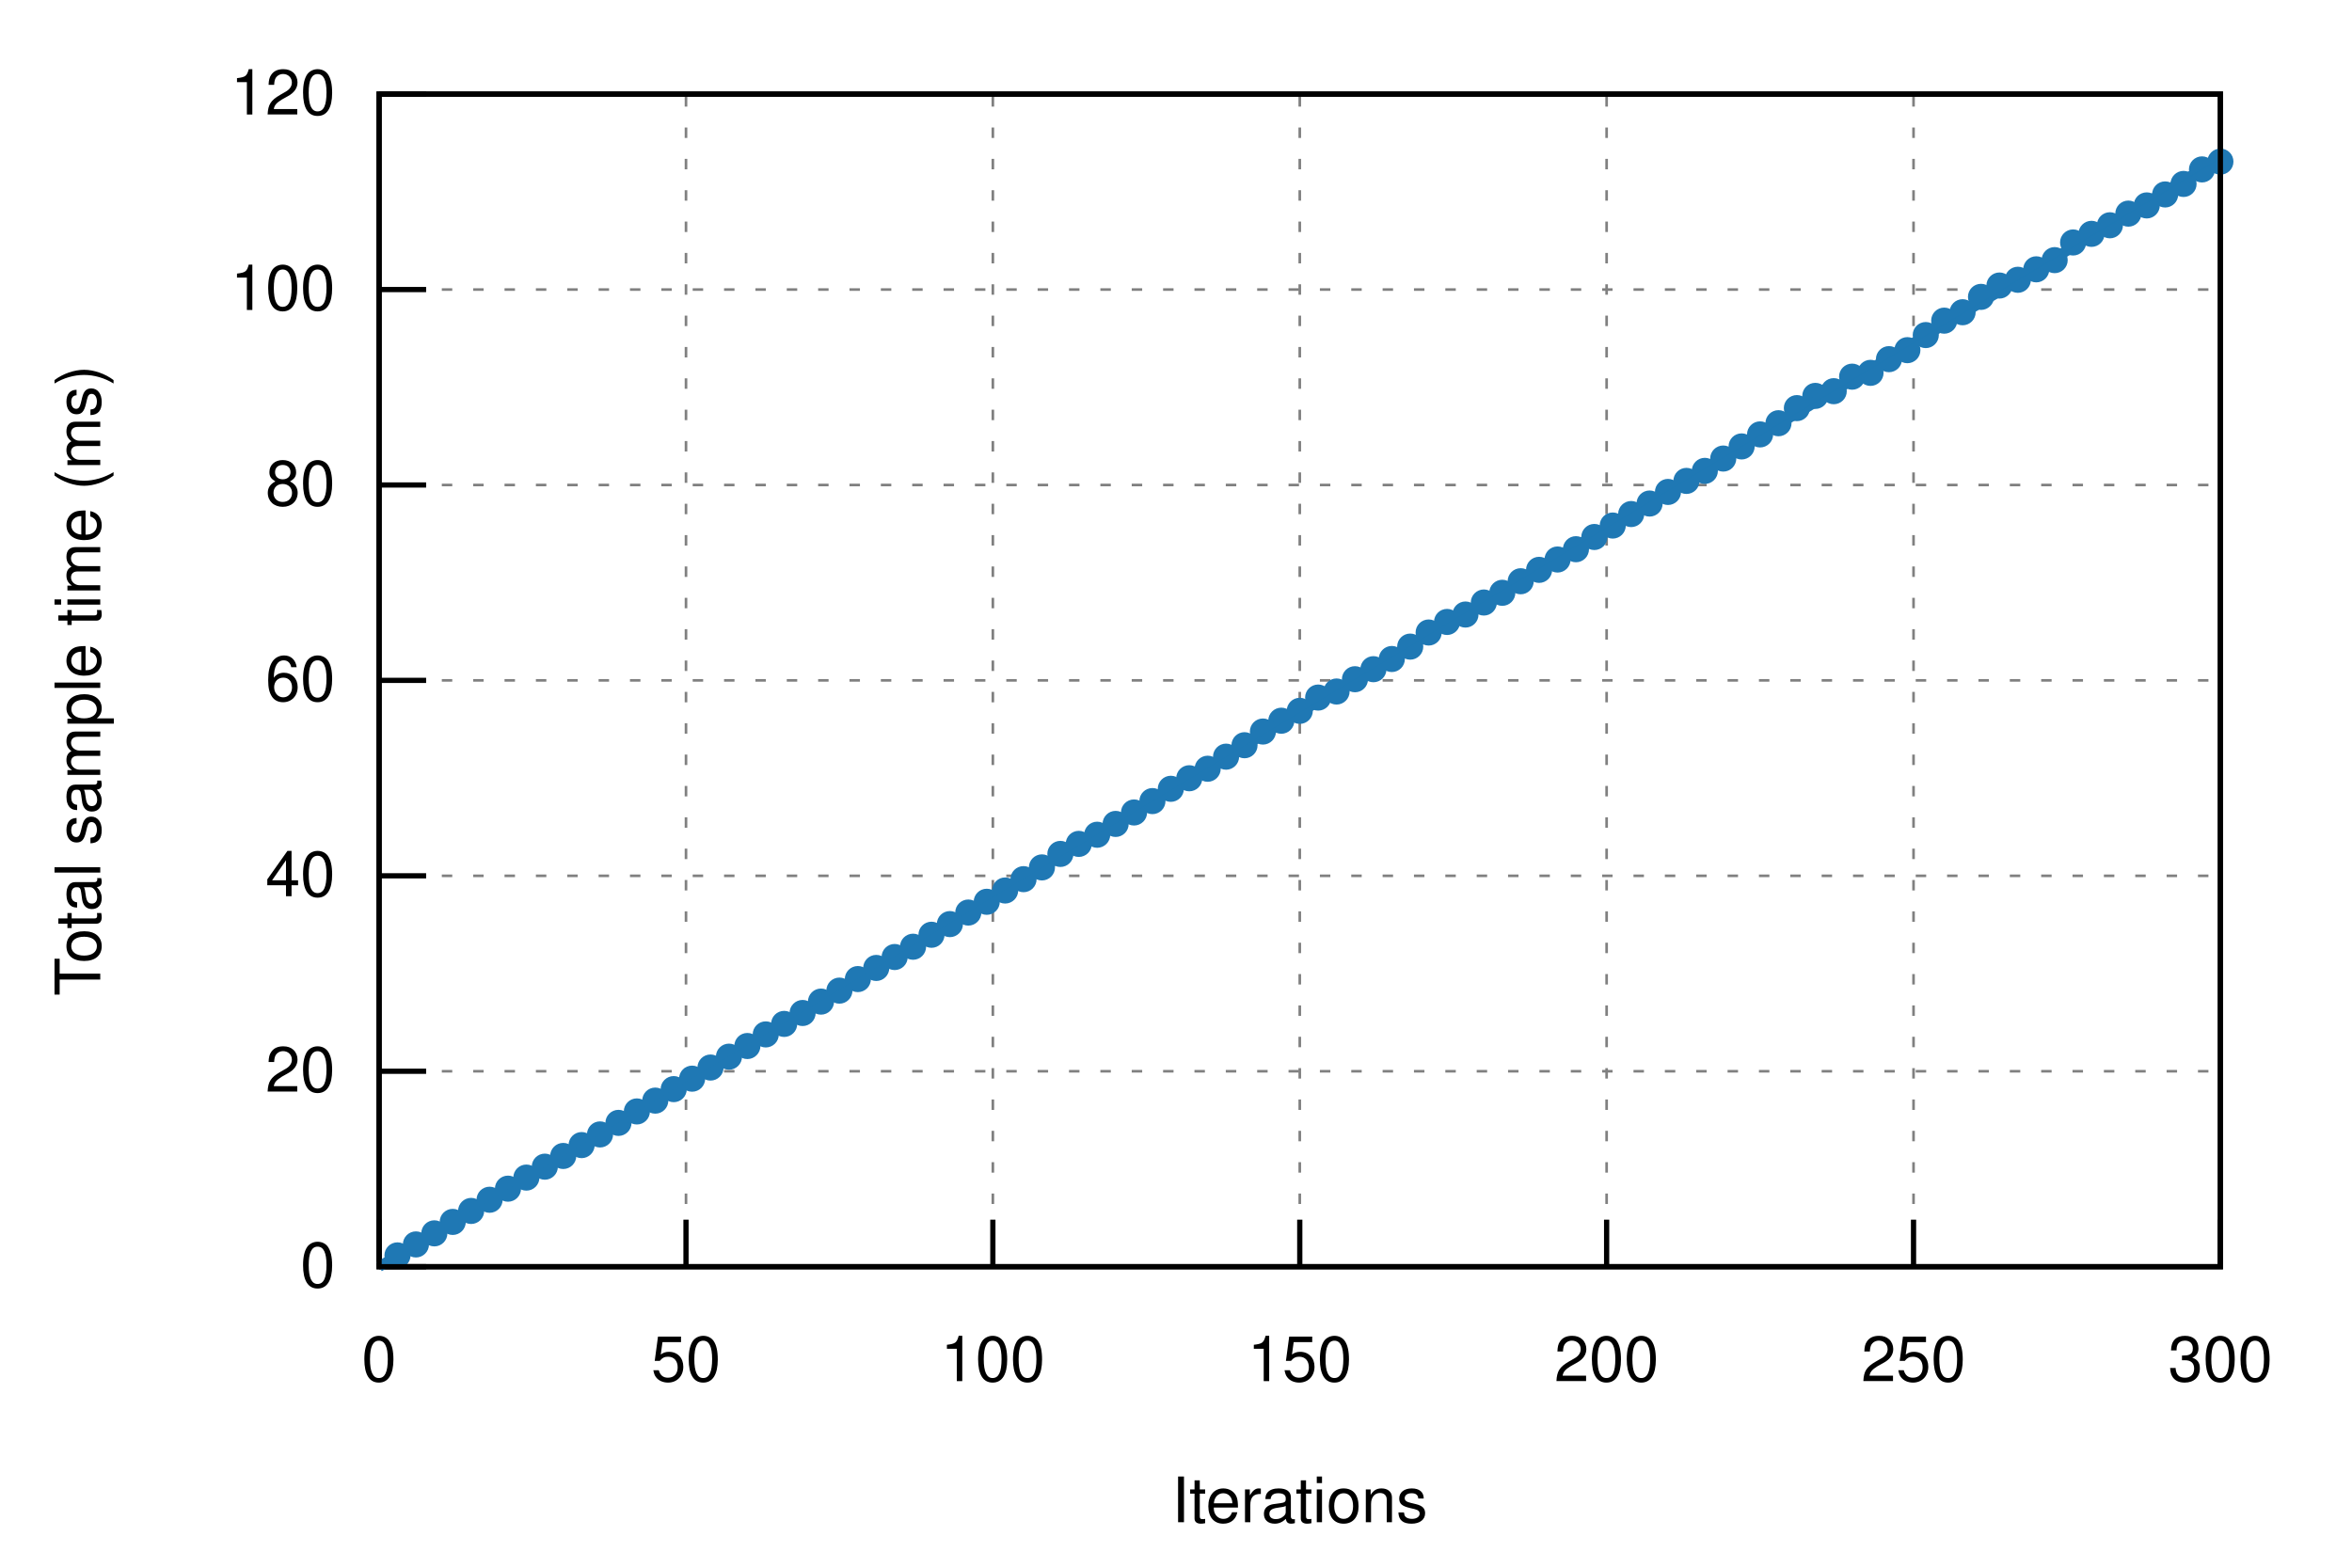
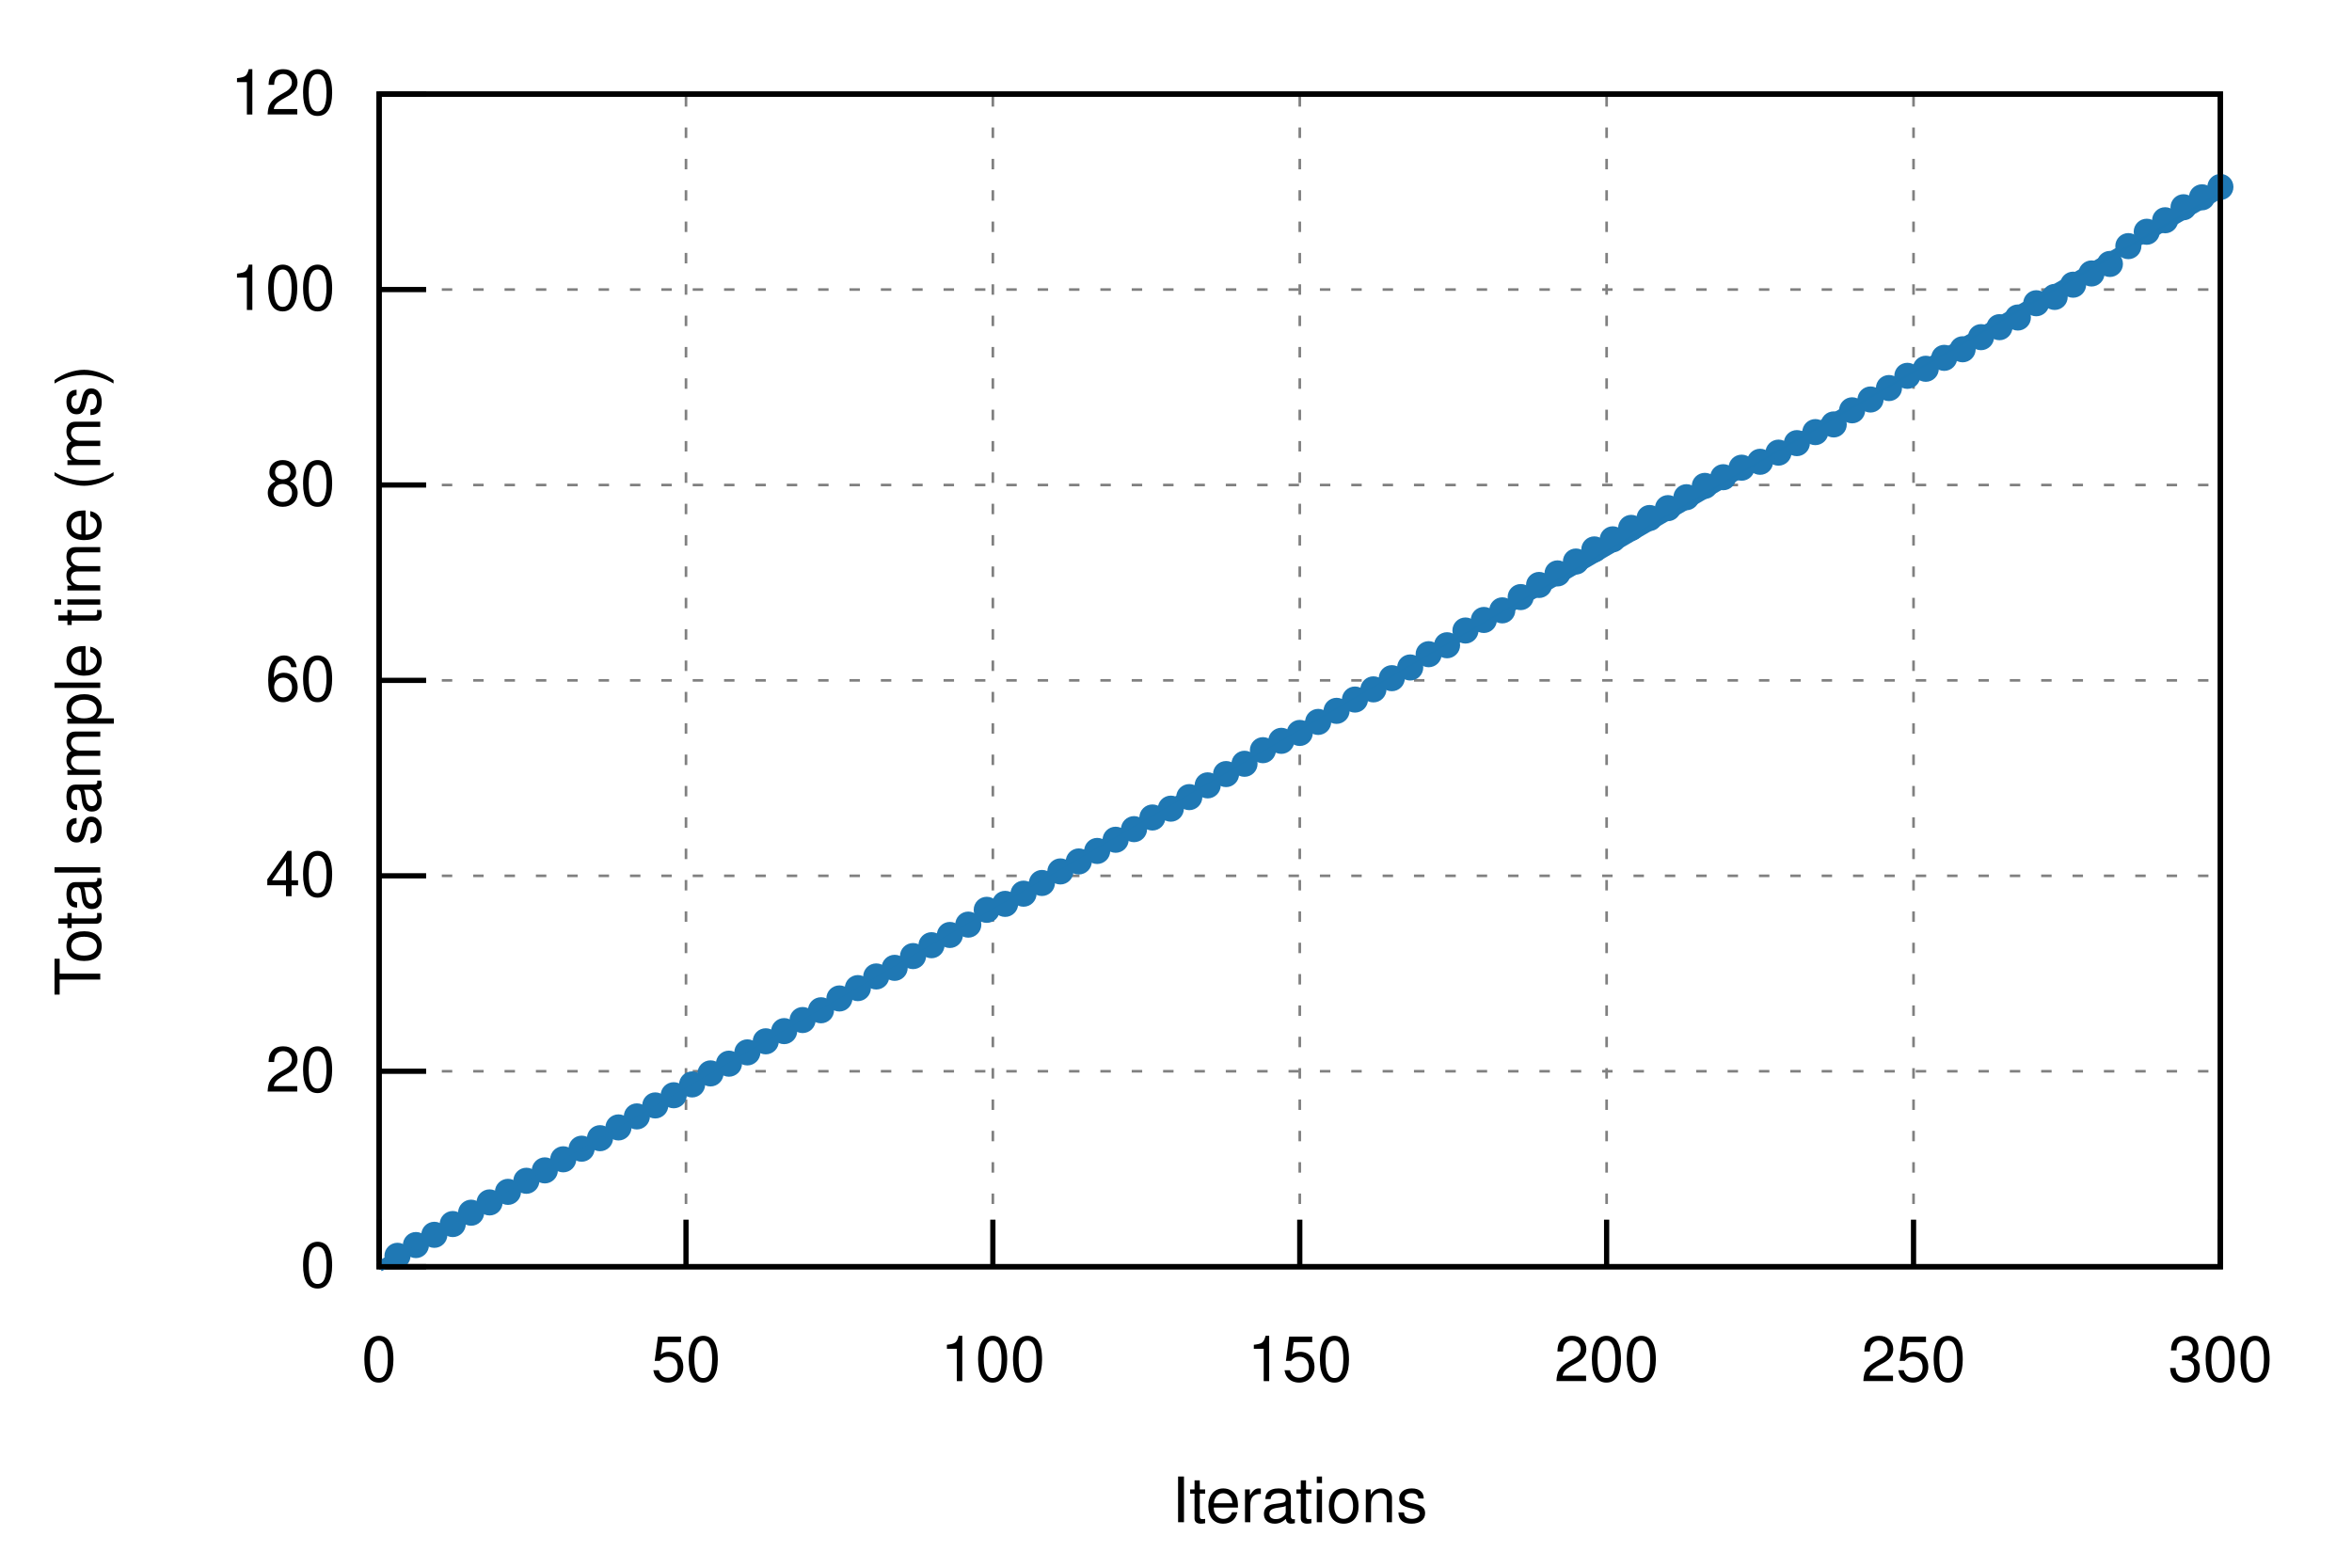
<svg xmlns="http://www.w3.org/2000/svg" xmlns:xlink="http://www.w3.org/1999/xlink" viewBox="0 0 450 300">
  <g id="gnuplot_canvas">
    <rect x="0" y="0" width="450" height="300" fill="none" />
    <defs>
      <circle id="gpDot" r="0.5" stroke-width="0.5" stroke="currentColor" />
      <path id="gpPt0" stroke-width="0.222" stroke="currentColor" d="M-1,0 h2 M0,-1 v2" />
      <path id="gpPt1" stroke-width="0.222" stroke="currentColor" d="M-1,-1 L1,1 M1,-1 L-1,1" />
      <path id="gpPt2" stroke-width="0.222" stroke="currentColor" d="M-1,0 L1,0 M0,-1 L0,1 M-1,-1 L1,1 M-1,1 L1,-1" />
      <rect id="gpPt3" stroke-width="0.222" stroke="currentColor" x="-1" y="-1" width="2" height="2" />
      <rect id="gpPt4" stroke-width="0.222" stroke="currentColor" fill="currentColor" x="-1" y="-1" width="2" height="2" />
      <circle id="gpPt5" stroke-width="0.222" stroke="currentColor" cx="0" cy="0" r="1" />
      <use xlink:href="#gpPt5" id="gpPt6" fill="currentColor" stroke="none" />
      <path id="gpPt7" stroke-width="0.222" stroke="currentColor" d="M0,-1.33 L-1.33,0.67 L1.33,0.67 z" />
      <use xlink:href="#gpPt7" id="gpPt8" fill="currentColor" stroke="none" />
      <use xlink:href="#gpPt7" id="gpPt9" stroke="currentColor" transform="rotate(180)" />
      <use xlink:href="#gpPt9" id="gpPt10" fill="currentColor" stroke="none" />
      <use xlink:href="#gpPt3" id="gpPt11" stroke="currentColor" transform="rotate(45)" />
      <use xlink:href="#gpPt11" id="gpPt12" fill="currentColor" stroke="none" />
      <path id="gpPt13" stroke-width="0.222" stroke="currentColor" d="M0,1.330 L1.265,0.411 L0.782,-1.067 L-0.782,-1.076 L-1.265,0.411 z" />
      <use xlink:href="#gpPt13" id="gpPt14" fill="currentColor" stroke="none" />
      <filter id="textbox" filterUnits="objectBoundingBox" x="0" y="0" height="1" width="1">
        <feFlood flood-color="white" flood-opacity="1" result="bgnd" />
        <feComposite in="SourceGraphic" in2="bgnd" operator="atop" />
      </filter>
      <filter id="greybox" filterUnits="objectBoundingBox" x="0" y="0" height="1" width="1">
        <feFlood flood-color="lightgrey" flood-opacity="1" result="grey" />
        <feComposite in="SourceGraphic" in2="grey" operator="atop" />
      </filter>
    </defs>
    <g fill="none" color="white" stroke="currentColor" stroke-width="1.00" stroke-linecap="butt" stroke-linejoin="miter">
</g>
    <g fill="none" color="black" stroke="currentColor" stroke-width="1.00" stroke-linecap="butt" stroke-linejoin="miter">
</g>
    <g fill="none" color="black" stroke="black" stroke-width="0.50" stroke-linecap="butt" stroke-linejoin="miter">
</g>
    <g fill="none" color="gray" stroke="currentColor" stroke-width="0.50" stroke-linecap="butt" stroke-linejoin="miter">
      <path stroke="gray" stroke-dasharray="2,4" class="gridline" d="M72.53,242.40 L424.82,242.40  " />
    </g>
    <g fill="none" color="gray" stroke="gray" stroke-width="1.00" stroke-linecap="butt" stroke-linejoin="miter">
</g>
    <g fill="none" color="black" stroke="currentColor" stroke-width="1.00" stroke-linecap="butt" stroke-linejoin="miter">
      <path stroke="black" d="M72.53,242.40 L81.53,242.40  " />
      <g transform="translate(64.14,246.30)" stroke="none" fill="black" font-family="Helvetica" font-size="12.00" text-anchor="end">
        <text>
          <tspan font-family="Helvetica"> 0</tspan>
        </text>
      </g>
    </g>
    <g fill="none" color="black" stroke="currentColor" stroke-width="1.00" stroke-linecap="butt" stroke-linejoin="miter">
</g>
    <g fill="none" color="black" stroke="black" stroke-width="0.50" stroke-linecap="butt" stroke-linejoin="miter">
</g>
    <g fill="none" color="gray" stroke="currentColor" stroke-width="0.50" stroke-linecap="butt" stroke-linejoin="miter">
      <path stroke="gray" stroke-dasharray="2,4" class="gridline" d="M72.53,205.00 L424.82,205.00  " />
    </g>
    <g fill="none" color="gray" stroke="gray" stroke-width="1.00" stroke-linecap="butt" stroke-linejoin="miter">
</g>
    <g fill="none" color="black" stroke="currentColor" stroke-width="1.00" stroke-linecap="butt" stroke-linejoin="miter">
      <path stroke="black" d="M72.53,205.00 L81.53,205.00  " />
      <g transform="translate(64.14,208.90)" stroke="none" fill="black" font-family="Helvetica" font-size="12.00" text-anchor="end">
        <text>
          <tspan font-family="Helvetica"> 20</tspan>
        </text>
      </g>
    </g>
    <g fill="none" color="black" stroke="currentColor" stroke-width="1.00" stroke-linecap="butt" stroke-linejoin="miter">
</g>
    <g fill="none" color="black" stroke="black" stroke-width="0.50" stroke-linecap="butt" stroke-linejoin="miter">
</g>
    <g fill="none" color="gray" stroke="currentColor" stroke-width="0.50" stroke-linecap="butt" stroke-linejoin="miter">
      <path stroke="gray" stroke-dasharray="2,4" class="gridline" d="M72.53,167.60 L424.82,167.60  " />
    </g>
    <g fill="none" color="gray" stroke="gray" stroke-width="1.00" stroke-linecap="butt" stroke-linejoin="miter">
</g>
    <g fill="none" color="black" stroke="currentColor" stroke-width="1.00" stroke-linecap="butt" stroke-linejoin="miter">
      <path stroke="black" d="M72.53,167.60 L81.53,167.60  " />
      <g transform="translate(64.14,171.50)" stroke="none" fill="black" font-family="Helvetica" font-size="12.00" text-anchor="end">
        <text>
          <tspan font-family="Helvetica"> 40</tspan>
        </text>
      </g>
    </g>
    <g fill="none" color="black" stroke="currentColor" stroke-width="1.00" stroke-linecap="butt" stroke-linejoin="miter">
</g>
    <g fill="none" color="black" stroke="black" stroke-width="0.50" stroke-linecap="butt" stroke-linejoin="miter">
</g>
    <g fill="none" color="gray" stroke="currentColor" stroke-width="0.50" stroke-linecap="butt" stroke-linejoin="miter">
      <path stroke="gray" stroke-dasharray="2,4" class="gridline" d="M72.53,130.20 L424.82,130.20  " />
    </g>
    <g fill="none" color="gray" stroke="gray" stroke-width="1.00" stroke-linecap="butt" stroke-linejoin="miter">
</g>
    <g fill="none" color="black" stroke="currentColor" stroke-width="1.00" stroke-linecap="butt" stroke-linejoin="miter">
      <path stroke="black" d="M72.53,130.20 L81.53,130.20  " />
      <g transform="translate(64.14,134.10)" stroke="none" fill="black" font-family="Helvetica" font-size="12.00" text-anchor="end">
        <text>
          <tspan font-family="Helvetica"> 60</tspan>
        </text>
      </g>
    </g>
    <g fill="none" color="black" stroke="currentColor" stroke-width="1.00" stroke-linecap="butt" stroke-linejoin="miter">
</g>
    <g fill="none" color="black" stroke="black" stroke-width="0.50" stroke-linecap="butt" stroke-linejoin="miter">
</g>
    <g fill="none" color="gray" stroke="currentColor" stroke-width="0.50" stroke-linecap="butt" stroke-linejoin="miter">
      <path stroke="gray" stroke-dasharray="2,4" class="gridline" d="M72.53,92.81 L424.82,92.81  " />
    </g>
    <g fill="none" color="gray" stroke="gray" stroke-width="1.00" stroke-linecap="butt" stroke-linejoin="miter">
</g>
    <g fill="none" color="black" stroke="currentColor" stroke-width="1.00" stroke-linecap="butt" stroke-linejoin="miter">
      <path stroke="black" d="M72.53,92.81 L81.53,92.81  " />
      <g transform="translate(64.14,96.71)" stroke="none" fill="black" font-family="Helvetica" font-size="12.00" text-anchor="end">
        <text>
          <tspan font-family="Helvetica"> 80</tspan>
        </text>
      </g>
    </g>
    <g fill="none" color="black" stroke="currentColor" stroke-width="1.00" stroke-linecap="butt" stroke-linejoin="miter">
</g>
    <g fill="none" color="black" stroke="black" stroke-width="0.50" stroke-linecap="butt" stroke-linejoin="miter">
</g>
    <g fill="none" color="gray" stroke="currentColor" stroke-width="0.50" stroke-linecap="butt" stroke-linejoin="miter">
      <path stroke="gray" stroke-dasharray="2,4" class="gridline" d="M72.53,55.41 L424.82,55.41  " />
    </g>
    <g fill="none" color="gray" stroke="gray" stroke-width="1.00" stroke-linecap="butt" stroke-linejoin="miter">
</g>
    <g fill="none" color="black" stroke="currentColor" stroke-width="1.00" stroke-linecap="butt" stroke-linejoin="miter">
      <path stroke="black" d="M72.53,55.41 L81.53,55.41  " />
      <g transform="translate(64.14,59.31)" stroke="none" fill="black" font-family="Helvetica" font-size="12.00" text-anchor="end">
        <text>
          <tspan font-family="Helvetica"> 100</tspan>
        </text>
      </g>
    </g>
    <g fill="none" color="black" stroke="currentColor" stroke-width="1.00" stroke-linecap="butt" stroke-linejoin="miter">
</g>
    <g fill="none" color="black" stroke="black" stroke-width="0.50" stroke-linecap="butt" stroke-linejoin="miter">
</g>
    <g fill="none" color="gray" stroke="currentColor" stroke-width="0.50" stroke-linecap="butt" stroke-linejoin="miter">
      <path stroke="gray" stroke-dasharray="2,4" class="gridline" d="M72.53,18.01 L424.82,18.01  " />
    </g>
    <g fill="none" color="gray" stroke="gray" stroke-width="1.00" stroke-linecap="butt" stroke-linejoin="miter">
</g>
    <g fill="none" color="black" stroke="currentColor" stroke-width="1.00" stroke-linecap="butt" stroke-linejoin="miter">
      <path stroke="black" d="M72.53,18.01 L81.53,18.01  " />
      <g transform="translate(64.14,21.91)" stroke="none" fill="black" font-family="Helvetica" font-size="12.00" text-anchor="end">
        <text>
          <tspan font-family="Helvetica"> 120</tspan>
        </text>
      </g>
    </g>
    <g fill="none" color="black" stroke="currentColor" stroke-width="1.00" stroke-linecap="butt" stroke-linejoin="miter">
</g>
    <g fill="none" color="black" stroke="black" stroke-width="0.50" stroke-linecap="butt" stroke-linejoin="miter">
</g>
    <g fill="none" color="gray" stroke="currentColor" stroke-width="0.50" stroke-linecap="butt" stroke-linejoin="miter">
      <path stroke="gray" stroke-dasharray="2,4" class="gridline" d="M72.53,242.40 L72.53,18.01  " />
    </g>
    <g fill="none" color="gray" stroke="gray" stroke-width="1.00" stroke-linecap="butt" stroke-linejoin="miter">
</g>
    <g fill="none" color="black" stroke="currentColor" stroke-width="1.00" stroke-linecap="butt" stroke-linejoin="miter">
      <path stroke="black" d="M72.53,242.40 L72.53,233.40  " />
      <g transform="translate(72.53,264.30)" stroke="none" fill="black" font-family="Helvetica" font-size="12.00" text-anchor="middle">
        <text>
          <tspan font-family="Helvetica"> 0</tspan>
        </text>
      </g>
    </g>
    <g fill="none" color="black" stroke="currentColor" stroke-width="1.00" stroke-linecap="butt" stroke-linejoin="miter">
</g>
    <g fill="none" color="black" stroke="black" stroke-width="0.50" stroke-linecap="butt" stroke-linejoin="miter">
</g>
    <g fill="none" color="gray" stroke="currentColor" stroke-width="0.50" stroke-linecap="butt" stroke-linejoin="miter">
      <path stroke="gray" stroke-dasharray="2,4" class="gridline" d="M131.25,242.40 L131.25,18.01  " />
    </g>
    <g fill="none" color="gray" stroke="gray" stroke-width="1.00" stroke-linecap="butt" stroke-linejoin="miter">
</g>
    <g fill="none" color="black" stroke="currentColor" stroke-width="1.00" stroke-linecap="butt" stroke-linejoin="miter">
      <path stroke="black" d="M131.25,242.40 L131.25,233.40  " />
      <g transform="translate(131.25,264.30)" stroke="none" fill="black" font-family="Helvetica" font-size="12.00" text-anchor="middle">
        <text>
          <tspan font-family="Helvetica"> 50</tspan>
        </text>
      </g>
    </g>
    <g fill="none" color="black" stroke="currentColor" stroke-width="1.00" stroke-linecap="butt" stroke-linejoin="miter">
</g>
    <g fill="none" color="black" stroke="black" stroke-width="0.50" stroke-linecap="butt" stroke-linejoin="miter">
</g>
    <g fill="none" color="gray" stroke="currentColor" stroke-width="0.50" stroke-linecap="butt" stroke-linejoin="miter">
      <path stroke="gray" stroke-dasharray="2,4" class="gridline" d="M189.96,242.40 L189.96,18.01  " />
    </g>
    <g fill="none" color="gray" stroke="gray" stroke-width="1.00" stroke-linecap="butt" stroke-linejoin="miter">
</g>
    <g fill="none" color="black" stroke="currentColor" stroke-width="1.00" stroke-linecap="butt" stroke-linejoin="miter">
      <path stroke="black" d="M189.96,242.40 L189.96,233.40  " />
      <g transform="translate(189.96,264.30)" stroke="none" fill="black" font-family="Helvetica" font-size="12.00" text-anchor="middle">
        <text>
          <tspan font-family="Helvetica"> 100</tspan>
        </text>
      </g>
    </g>
    <g fill="none" color="black" stroke="currentColor" stroke-width="1.00" stroke-linecap="butt" stroke-linejoin="miter">
</g>
    <g fill="none" color="black" stroke="black" stroke-width="0.50" stroke-linecap="butt" stroke-linejoin="miter">
</g>
    <g fill="none" color="gray" stroke="currentColor" stroke-width="0.50" stroke-linecap="butt" stroke-linejoin="miter">
      <path stroke="gray" stroke-dasharray="2,4" class="gridline" d="M248.68,242.40 L248.68,18.01  " />
    </g>
    <g fill="none" color="gray" stroke="gray" stroke-width="1.00" stroke-linecap="butt" stroke-linejoin="miter">
</g>
    <g fill="none" color="black" stroke="currentColor" stroke-width="1.00" stroke-linecap="butt" stroke-linejoin="miter">
      <path stroke="black" d="M248.68,242.40 L248.68,233.40  " />
      <g transform="translate(248.68,264.30)" stroke="none" fill="black" font-family="Helvetica" font-size="12.00" text-anchor="middle">
        <text>
          <tspan font-family="Helvetica"> 150</tspan>
        </text>
      </g>
    </g>
    <g fill="none" color="black" stroke="currentColor" stroke-width="1.00" stroke-linecap="butt" stroke-linejoin="miter">
</g>
    <g fill="none" color="black" stroke="black" stroke-width="0.50" stroke-linecap="butt" stroke-linejoin="miter">
</g>
    <g fill="none" color="gray" stroke="currentColor" stroke-width="0.50" stroke-linecap="butt" stroke-linejoin="miter">
      <path stroke="gray" stroke-dasharray="2,4" class="gridline" d="M307.39,242.40 L307.39,18.01  " />
    </g>
    <g fill="none" color="gray" stroke="gray" stroke-width="1.00" stroke-linecap="butt" stroke-linejoin="miter">
</g>
    <g fill="none" color="black" stroke="currentColor" stroke-width="1.00" stroke-linecap="butt" stroke-linejoin="miter">
      <path stroke="black" d="M307.39,242.40 L307.39,233.40  " />
      <g transform="translate(307.39,264.30)" stroke="none" fill="black" font-family="Helvetica" font-size="12.00" text-anchor="middle">
        <text>
          <tspan font-family="Helvetica"> 200</tspan>
        </text>
      </g>
    </g>
    <g fill="none" color="black" stroke="currentColor" stroke-width="1.00" stroke-linecap="butt" stroke-linejoin="miter">
</g>
    <g fill="none" color="black" stroke="black" stroke-width="0.50" stroke-linecap="butt" stroke-linejoin="miter">
</g>
    <g fill="none" color="gray" stroke="currentColor" stroke-width="0.50" stroke-linecap="butt" stroke-linejoin="miter">
      <path stroke="gray" stroke-dasharray="2,4" class="gridline" d="M366.11,242.40 L366.11,18.01  " />
    </g>
    <g fill="none" color="gray" stroke="gray" stroke-width="1.00" stroke-linecap="butt" stroke-linejoin="miter">
</g>
    <g fill="none" color="black" stroke="currentColor" stroke-width="1.00" stroke-linecap="butt" stroke-linejoin="miter">
      <path stroke="black" d="M366.11,242.40 L366.11,233.40  " />
      <g transform="translate(366.11,264.30)" stroke="none" fill="black" font-family="Helvetica" font-size="12.00" text-anchor="middle">
        <text>
          <tspan font-family="Helvetica"> 250</tspan>
        </text>
      </g>
    </g>
    <g fill="none" color="black" stroke="currentColor" stroke-width="1.00" stroke-linecap="butt" stroke-linejoin="miter">
</g>
    <g fill="none" color="black" stroke="black" stroke-width="0.50" stroke-linecap="butt" stroke-linejoin="miter">
</g>
    <g fill="none" color="gray" stroke="currentColor" stroke-width="0.50" stroke-linecap="butt" stroke-linejoin="miter">
      <path stroke="gray" stroke-dasharray="2,4" class="gridline" d="M424.82,242.40 L424.82,18.01  " />
    </g>
    <g fill="none" color="gray" stroke="gray" stroke-width="1.00" stroke-linecap="butt" stroke-linejoin="miter">
</g>
    <g fill="none" color="black" stroke="currentColor" stroke-width="1.00" stroke-linecap="butt" stroke-linejoin="miter">
      <path stroke="black" d="M424.82,242.40 L424.82,233.40  " />
      <g transform="translate(424.82,264.30)" stroke="none" fill="black" font-family="Helvetica" font-size="12.00" text-anchor="middle">
        <text>
          <tspan font-family="Helvetica"> 300</tspan>
        </text>
      </g>
    </g>
    <g fill="none" color="black" stroke="currentColor" stroke-width="1.00" stroke-linecap="butt" stroke-linejoin="miter">
</g>
    <g fill="none" color="black" stroke="currentColor" stroke-width="1.00" stroke-linecap="butt" stroke-linejoin="miter">
      <path stroke="black" d="M72.53,18.01 L72.53,242.40 L424.82,242.40 L424.82,18.01 L72.53,18.01 Z  " />
    </g>
    <g fill="none" color="black" stroke="currentColor" stroke-width="1.00" stroke-linecap="butt" stroke-linejoin="miter">
</g>
    <g id="gnuplot_plot_1">
      <g fill="none" color="black" stroke="currentColor" stroke-width="1.00" stroke-linecap="butt" stroke-linejoin="miter">
-         <use xlink:href="#gpPt6" transform="translate(76.05,240.24) scale(2.25)" color="rgb( 31, 120, 180)" />
-         <use xlink:href="#gpPt6" transform="translate(79.58,238.14) scale(2.25)" color="rgb( 31, 120, 180)" />
-         <use xlink:href="#gpPt6" transform="translate(83.10,236.02) scale(2.25)" color="rgb( 31, 120, 180)" />
-         <use xlink:href="#gpPt6" transform="translate(86.62,233.83) scale(2.25)" color="rgb( 31, 120, 180)" />
-         <use xlink:href="#gpPt6" transform="translate(90.14,231.73) scale(2.25)" color="rgb( 31, 120, 180)" />
-         <use xlink:href="#gpPt6" transform="translate(93.67,229.59) scale(2.25)" color="rgb( 31, 120, 180)" />
-         <use xlink:href="#gpPt6" transform="translate(97.19,227.47) scale(2.25)" color="rgb( 31, 120, 180)" />
-         <use xlink:href="#gpPt6" transform="translate(100.71,225.35) scale(2.25)" color="rgb( 31, 120, 180)" />
-         <use xlink:href="#gpPt6" transform="translate(104.24,223.26) scale(2.25)" color="rgb( 31, 120, 180)" />
-         <use xlink:href="#gpPt6" transform="translate(107.76,221.21) scale(2.25)" color="rgb( 31, 120, 180)" />
-         <use xlink:href="#gpPt6" transform="translate(111.28,219.13) scale(2.25)" color="rgb( 31, 120, 180)" />
-         <use xlink:href="#gpPt6" transform="translate(114.80,217.09) scale(2.25)" color="rgb( 31, 120, 180)" />
-         <use xlink:href="#gpPt6" transform="translate(118.33,214.88) scale(2.25)" color="rgb( 31, 120, 180)" />
-         <use xlink:href="#gpPt6" transform="translate(121.85,212.69) scale(2.25)" color="rgb( 31, 120, 180)" />
-         <use xlink:href="#gpPt6" transform="translate(125.37,210.62) scale(2.25)" color="rgb( 31, 120, 180)" />
-         <use xlink:href="#gpPt6" transform="translate(128.90,208.42) scale(2.25)" color="rgb( 31, 120, 180)" />
-         <use xlink:href="#gpPt6" transform="translate(132.42,206.42) scale(2.25)" color="rgb( 31, 120, 180)" />
-         <use xlink:href="#gpPt6" transform="translate(135.94,204.29) scale(2.25)" color="rgb( 31, 120, 180)" />
-         <use xlink:href="#gpPt6" transform="translate(139.47,202.21) scale(2.25)" color="rgb( 31, 120, 180)" />
-         <use xlink:href="#gpPt6" transform="translate(142.99,200.17) scale(2.25)" color="rgb( 31, 120, 180)" />
-         <use xlink:href="#gpPt6" transform="translate(146.51,197.95) scale(2.25)" color="rgb( 31, 120, 180)" />
-         <use xlink:href="#gpPt6" transform="translate(150.03,195.94) scale(2.25)" color="rgb( 31, 120, 180)" />
-         <use xlink:href="#gpPt6" transform="translate(153.56,193.85) scale(2.25)" color="rgb( 31, 120, 180)" />
-         <use xlink:href="#gpPt6" transform="translate(157.08,191.67) scale(2.25)" color="rgb( 31, 120, 180)" />
-         <use xlink:href="#gpPt6" transform="translate(160.60,189.57) scale(2.25)" color="rgb( 31, 120, 180)" />
-         <use xlink:href="#gpPt6" transform="translate(164.13,187.36) scale(2.25)" color="rgb( 31, 120, 180)" />
-         <use xlink:href="#gpPt6" transform="translate(167.65,185.23) scale(2.25)" color="rgb( 31, 120, 180)" />
-         <use xlink:href="#gpPt6" transform="translate(171.17,183.14) scale(2.25)" color="rgb( 31, 120, 180)" />
-         <use xlink:href="#gpPt6" transform="translate(174.69,181.17) scale(2.25)" color="rgb( 31, 120, 180)" />
-         <use xlink:href="#gpPt6" transform="translate(178.22,178.88) scale(2.25)" color="rgb( 31, 120, 180)" />
-         <use xlink:href="#gpPt6" transform="translate(181.74,176.84) scale(2.25)" color="rgb( 31, 120, 180)" />
-         <use xlink:href="#gpPt6" transform="translate(185.26,174.63) scale(2.25)" color="rgb( 31, 120, 180)" />
-         <use xlink:href="#gpPt6" transform="translate(188.79,172.57) scale(2.25)" color="rgb( 31, 120, 180)" />
-         <use xlink:href="#gpPt6" transform="translate(192.31,170.41) scale(2.25)" color="rgb( 31, 120, 180)" />
-         <use xlink:href="#gpPt6" transform="translate(195.83,168.24) scale(2.25)" color="rgb( 31, 120, 180)" />
-         <use xlink:href="#gpPt6" transform="translate(199.35,165.99) scale(2.25)" color="rgb( 31, 120, 180)" />
-         <use xlink:href="#gpPt6" transform="translate(202.88,163.41) scale(2.25)" color="rgb( 31, 120, 180)" />
-         <use xlink:href="#gpPt6" transform="translate(206.40,161.49) scale(2.25)" color="rgb( 31, 120, 180)" />
-         <use xlink:href="#gpPt6" transform="translate(209.92,159.74) scale(2.25)" color="rgb( 31, 120, 180)" />
-         <use xlink:href="#gpPt6" transform="translate(213.45,157.67) scale(2.25)" color="rgb( 31, 120, 180)" />
-         <use xlink:href="#gpPt6" transform="translate(216.97,155.48) scale(2.25)" color="rgb( 31, 120, 180)" />
-         <use xlink:href="#gpPt6" transform="translate(220.49,153.30) scale(2.25)" color="rgb( 31, 120, 180)" />
-         <use xlink:href="#gpPt6" transform="translate(224.01,150.95) scale(2.25)" color="rgb( 31, 120, 180)" />
-         <use xlink:href="#gpPt6" transform="translate(227.54,148.93) scale(2.25)" color="rgb( 31, 120, 180)" />
-         <use xlink:href="#gpPt6" transform="translate(231.06,147.11) scale(2.25)" color="rgb( 31, 120, 180)" />
-         <use xlink:href="#gpPt6" transform="translate(234.58,144.80) scale(2.25)" color="rgb( 31, 120, 180)" />
-         <use xlink:href="#gpPt6" transform="translate(238.11,142.61) scale(2.25)" color="rgb( 31, 120, 180)" />
-         <use xlink:href="#gpPt6" transform="translate(241.63,139.99) scale(2.25)" color="rgb( 31, 120, 180)" />
-         <use xlink:href="#gpPt6" transform="translate(245.15,137.92) scale(2.25)" color="rgb( 31, 120, 180)" />
-         <use xlink:href="#gpPt6" transform="translate(248.68,136.03) scale(2.25)" color="rgb( 31, 120, 180)" />
-         <use xlink:href="#gpPt6" transform="translate(252.20,133.49) scale(2.25)" color="rgb( 31, 120, 180)" />
-         <use xlink:href="#gpPt6" transform="translate(255.72,132.33) scale(2.25)" color="rgb( 31, 120, 180)" />
-         <use xlink:href="#gpPt6" transform="translate(259.24,129.98) scale(2.25)" color="rgb( 31, 120, 180)" />
-         <use xlink:href="#gpPt6" transform="translate(262.77,128.06) scale(2.25)" color="rgb( 31, 120, 180)" />
-         <use xlink:href="#gpPt6" transform="translate(266.29,126.11) scale(2.25)" color="rgb( 31, 120, 180)" />
-         <use xlink:href="#gpPt6" transform="translate(269.81,123.74) scale(2.25)" color="rgb( 31, 120, 180)" />
-         <use xlink:href="#gpPt6" transform="translate(273.34,121.04) scale(2.25)" color="rgb( 31, 120, 180)" />
-         <use xlink:href="#gpPt6" transform="translate(276.86,119.02) scale(2.25)" color="rgb( 31, 120, 180)" />
-         <use xlink:href="#gpPt6" transform="translate(280.38,117.60) scale(2.25)" color="rgb( 31, 120, 180)" />
-         <use xlink:href="#gpPt6" transform="translate(283.90,115.30) scale(2.25)" color="rgb( 31, 120, 180)" />
-         <use xlink:href="#gpPt6" transform="translate(287.43,113.44) scale(2.25)" color="rgb( 31, 120, 180)" />
-         <use xlink:href="#gpPt6" transform="translate(290.95,111.23) scale(2.25)" color="rgb( 31, 120, 180)" />
-         <use xlink:href="#gpPt6" transform="translate(294.47,109.05) scale(2.25)" color="rgb( 31, 120, 180)" />
-         <use xlink:href="#gpPt6" transform="translate(298.00,107.07) scale(2.25)" color="rgb( 31, 120, 180)" />
-         <use xlink:href="#gpPt6" transform="translate(301.52,105.10) scale(2.25)" color="rgb( 31, 120, 180)" />
-         <use xlink:href="#gpPt6" transform="translate(305.04,102.76) scale(2.25)" color="rgb( 31, 120, 180)" />
-         <use xlink:href="#gpPt6" transform="translate(308.56,100.57) scale(2.25)" color="rgb( 31, 120, 180)" />
-         <use xlink:href="#gpPt6" transform="translate(312.09,98.37) scale(2.25)" color="rgb( 31, 120, 180)" />
-         <use xlink:href="#gpPt6" transform="translate(315.61,96.36) scale(2.25)" color="rgb( 31, 120, 180)" />
-         <use xlink:href="#gpPt6" transform="translate(319.13,94.14) scale(2.25)" color="rgb( 31, 120, 180)" />
-         <use xlink:href="#gpPt6" transform="translate(322.66,92.03) scale(2.25)" color="rgb( 31, 120, 180)" />
-         <use xlink:href="#gpPt6" transform="translate(326.18,90.11) scale(2.25)" color="rgb( 31, 120, 180)" />
-         <use xlink:href="#gpPt6" transform="translate(329.70,87.75) scale(2.25)" color="rgb( 31, 120, 180)" />
-         <use xlink:href="#gpPt6" transform="translate(333.22,85.43) scale(2.25)" color="rgb( 31, 120, 180)" />
-         <use xlink:href="#gpPt6" transform="translate(336.75,83.13) scale(2.25)" color="rgb( 31, 120, 180)" />
-         <use xlink:href="#gpPt6" transform="translate(340.27,80.99) scale(2.25)" color="rgb( 31, 120, 180)" />
-         <use xlink:href="#gpPt6" transform="translate(343.79,78.10) scale(2.25)" color="rgb( 31, 120, 180)" />
-         <use xlink:href="#gpPt6" transform="translate(347.32,75.76) scale(2.25)" color="rgb( 31, 120, 180)" />
-         <use xlink:href="#gpPt6" transform="translate(350.84,74.86) scale(2.25)" color="rgb( 31, 120, 180)" />
-         <use xlink:href="#gpPt6" transform="translate(354.36,72.08) scale(2.25)" color="rgb( 31, 120, 180)" />
-         <use xlink:href="#gpPt6" transform="translate(357.88,71.35) scale(2.25)" color="rgb( 31, 120, 180)" />
-         <use xlink:href="#gpPt6" transform="translate(361.41,68.73) scale(2.25)" color="rgb( 31, 120, 180)" />
-         <use xlink:href="#gpPt6" transform="translate(364.93,67.01) scale(2.25)" color="rgb( 31, 120, 180)" />
-         <use xlink:href="#gpPt6" transform="translate(368.45,64.12) scale(2.25)" color="rgb( 31, 120, 180)" />
-         <use xlink:href="#gpPt6" transform="translate(371.98,61.36) scale(2.25)" color="rgb( 31, 120, 180)" />
-         <use xlink:href="#gpPt6" transform="translate(375.50,59.75) scale(2.25)" color="rgb( 31, 120, 180)" />
-         <use xlink:href="#gpPt6" transform="translate(379.02,56.81) scale(2.25)" color="rgb( 31, 120, 180)" />
-         <use xlink:href="#gpPt6" transform="translate(382.55,54.64) scale(2.25)" color="rgb( 31, 120, 180)" />
-         <use xlink:href="#gpPt6" transform="translate(386.07,53.54) scale(2.25)" color="rgb( 31, 120, 180)" />
-         <use xlink:href="#gpPt6" transform="translate(389.59,51.54) scale(2.25)" color="rgb( 31, 120, 180)" />
-         <use xlink:href="#gpPt6" transform="translate(393.11,49.78) scale(2.25)" color="rgb( 31, 120, 180)" />
-         <use xlink:href="#gpPt6" transform="translate(396.64,46.40) scale(2.25)" color="rgb( 31, 120, 180)" />
-         <use xlink:href="#gpPt6" transform="translate(400.16,44.75) scale(2.25)" color="rgb( 31, 120, 180)" />
-         <use xlink:href="#gpPt6" transform="translate(403.68,43.11) scale(2.25)" color="rgb( 31, 120, 180)" />
-         <use xlink:href="#gpPt6" transform="translate(407.21,40.88) scale(2.25)" color="rgb( 31, 120, 180)" />
-         <use xlink:href="#gpPt6" transform="translate(410.73,39.31) scale(2.25)" color="rgb( 31, 120, 180)" />
-         <use xlink:href="#gpPt6" transform="translate(414.25,37.21) scale(2.25)" color="rgb( 31, 120, 180)" />
-         <use xlink:href="#gpPt6" transform="translate(417.77,35.20) scale(2.25)" color="rgb( 31, 120, 180)" />
-         <use xlink:href="#gpPt6" transform="translate(421.30,32.42) scale(2.25)" color="rgb( 31, 120, 180)" />
-         <use xlink:href="#gpPt6" transform="translate(424.82,30.93) scale(2.25)" color="rgb( 31, 120, 180)" />
+         <use xlink:href="#gpPt6" transform="translate(76.05,240.32) scale(2.25)" color="rgb( 31, 120, 180)" />
+         <use xlink:href="#gpPt6" transform="translate(79.58,238.26) scale(2.25)" color="rgb( 31, 120, 180)" />
+         <use xlink:href="#gpPt6" transform="translate(83.10,236.30) scale(2.25)" color="rgb( 31, 120, 180)" />
+         <use xlink:href="#gpPt6" transform="translate(86.62,234.24) scale(2.25)" color="rgb( 31, 120, 180)" />
+         <use xlink:href="#gpPt6" transform="translate(90.14,232.07) scale(2.25)" color="rgb( 31, 120, 180)" />
+         <use xlink:href="#gpPt6" transform="translate(93.67,230.10) scale(2.25)" color="rgb( 31, 120, 180)" />
+         <use xlink:href="#gpPt6" transform="translate(97.19,228.08) scale(2.25)" color="rgb( 31, 120, 180)" />
+         <use xlink:href="#gpPt6" transform="translate(100.71,225.96) scale(2.25)" color="rgb( 31, 120, 180)" />
+         <use xlink:href="#gpPt6" transform="translate(104.24,223.97) scale(2.25)" color="rgb( 31, 120, 180)" />
+         <use xlink:href="#gpPt6" transform="translate(107.76,221.85) scale(2.25)" color="rgb( 31, 120, 180)" />
+         <use xlink:href="#gpPt6" transform="translate(111.28,219.82) scale(2.25)" color="rgb( 31, 120, 180)" />
+         <use xlink:href="#gpPt6" transform="translate(114.80,217.81) scale(2.25)" color="rgb( 31, 120, 180)" />
+         <use xlink:href="#gpPt6" transform="translate(118.33,215.75) scale(2.25)" color="rgb( 31, 120, 180)" />
+         <use xlink:href="#gpPt6" transform="translate(121.85,213.64) scale(2.25)" color="rgb( 31, 120, 180)" />
+         <use xlink:href="#gpPt6" transform="translate(125.37,211.54) scale(2.25)" color="rgb( 31, 120, 180)" />
+         <use xlink:href="#gpPt6" transform="translate(128.90,209.59) scale(2.25)" color="rgb( 31, 120, 180)" />
+         <use xlink:href="#gpPt6" transform="translate(132.42,207.52) scale(2.25)" color="rgb( 31, 120, 180)" />
+         <use xlink:href="#gpPt6" transform="translate(135.94,205.41) scale(2.25)" color="rgb( 31, 120, 180)" />
+         <use xlink:href="#gpPt6" transform="translate(139.47,203.55) scale(2.25)" color="rgb( 31, 120, 180)" />
+         <use xlink:href="#gpPt6" transform="translate(142.99,201.39) scale(2.25)" color="rgb( 31, 120, 180)" />
+         <use xlink:href="#gpPt6" transform="translate(146.51,199.27) scale(2.25)" color="rgb( 31, 120, 180)" />
+         <use xlink:href="#gpPt6" transform="translate(150.03,197.32) scale(2.25)" color="rgb( 31, 120, 180)" />
+         <use xlink:href="#gpPt6" transform="translate(153.56,195.20) scale(2.25)" color="rgb( 31, 120, 180)" />
+         <use xlink:href="#gpPt6" transform="translate(157.08,193.33) scale(2.25)" color="rgb( 31, 120, 180)" />
+         <use xlink:href="#gpPt6" transform="translate(160.60,191.07) scale(2.25)" color="rgb( 31, 120, 180)" />
+         <use xlink:href="#gpPt6" transform="translate(164.13,189.09) scale(2.25)" color="rgb( 31, 120, 180)" />
+         <use xlink:href="#gpPt6" transform="translate(167.65,186.86) scale(2.25)" color="rgb( 31, 120, 180)" />
+         <use xlink:href="#gpPt6" transform="translate(171.17,185.21) scale(2.25)" color="rgb( 31, 120, 180)" />
+         <use xlink:href="#gpPt6" transform="translate(174.69,182.96) scale(2.25)" color="rgb( 31, 120, 180)" />
+         <use xlink:href="#gpPt6" transform="translate(178.22,180.88) scale(2.25)" color="rgb( 31, 120, 180)" />
+         <use xlink:href="#gpPt6" transform="translate(181.74,178.92) scale(2.25)" color="rgb( 31, 120, 180)" />
+         <use xlink:href="#gpPt6" transform="translate(185.26,176.94) scale(2.25)" color="rgb( 31, 120, 180)" />
+         <use xlink:href="#gpPt6" transform="translate(188.79,174.11) scale(2.25)" color="rgb( 31, 120, 180)" />
+         <use xlink:href="#gpPt6" transform="translate(192.31,172.97) scale(2.25)" color="rgb( 31, 120, 180)" />
+         <use xlink:href="#gpPt6" transform="translate(195.83,171.02) scale(2.25)" color="rgb( 31, 120, 180)" />
+         <use xlink:href="#gpPt6" transform="translate(199.35,168.97) scale(2.25)" color="rgb( 31, 120, 180)" />
+         <use xlink:href="#gpPt6" transform="translate(202.88,166.76) scale(2.25)" color="rgb( 31, 120, 180)" />
+         <use xlink:href="#gpPt6" transform="translate(206.40,164.85) scale(2.25)" color="rgb( 31, 120, 180)" />
+         <use xlink:href="#gpPt6" transform="translate(209.92,162.84) scale(2.25)" color="rgb( 31, 120, 180)" />
+         <use xlink:href="#gpPt6" transform="translate(213.45,160.70) scale(2.25)" color="rgb( 31, 120, 180)" />
+         <use xlink:href="#gpPt6" transform="translate(216.97,158.67) scale(2.25)" color="rgb( 31, 120, 180)" />
+         <use xlink:href="#gpPt6" transform="translate(220.49,156.44) scale(2.25)" color="rgb( 31, 120, 180)" />
+         <use xlink:href="#gpPt6" transform="translate(224.01,154.75) scale(2.25)" color="rgb( 31, 120, 180)" />
+         <use xlink:href="#gpPt6" transform="translate(227.54,152.54) scale(2.25)" color="rgb( 31, 120, 180)" />
+         <use xlink:href="#gpPt6" transform="translate(231.06,150.29) scale(2.25)" color="rgb( 31, 120, 180)" />
+         <use xlink:href="#gpPt6" transform="translate(234.58,148.13) scale(2.25)" color="rgb( 31, 120, 180)" />
+         <use xlink:href="#gpPt6" transform="translate(238.11,146.16) scale(2.25)" color="rgb( 31, 120, 180)" />
+         <use xlink:href="#gpPt6" transform="translate(241.63,143.56) scale(2.25)" color="rgb( 31, 120, 180)" />
+         <use xlink:href="#gpPt6" transform="translate(245.15,141.77) scale(2.25)" color="rgb( 31, 120, 180)" />
+         <use xlink:href="#gpPt6" transform="translate(248.68,140.26) scale(2.25)" color="rgb( 31, 120, 180)" />
+         <use xlink:href="#gpPt6" transform="translate(252.20,138.15) scale(2.25)" color="rgb( 31, 120, 180)" />
+         <use xlink:href="#gpPt6" transform="translate(255.72,136.03) scale(2.25)" color="rgb( 31, 120, 180)" />
+         <use xlink:href="#gpPt6" transform="translate(259.24,133.87) scale(2.25)" color="rgb( 31, 120, 180)" />
+         <use xlink:href="#gpPt6" transform="translate(262.77,131.92) scale(2.25)" color="rgb( 31, 120, 180)" />
+         <use xlink:href="#gpPt6" transform="translate(266.29,129.78) scale(2.25)" color="rgb( 31, 120, 180)" />
+         <use xlink:href="#gpPt6" transform="translate(269.81,127.73) scale(2.25)" color="rgb( 31, 120, 180)" />
+         <use xlink:href="#gpPt6" transform="translate(273.34,125.19) scale(2.25)" color="rgb( 31, 120, 180)" />
+         <use xlink:href="#gpPt6" transform="translate(276.86,123.48) scale(2.25)" color="rgb( 31, 120, 180)" />
+         <use xlink:href="#gpPt6" transform="translate(280.38,120.66) scale(2.25)" color="rgb( 31, 120, 180)" />
+         <use xlink:href="#gpPt6" transform="translate(283.90,118.64) scale(2.25)" color="rgb( 31, 120, 180)" />
+         <use xlink:href="#gpPt6" transform="translate(287.43,116.80) scale(2.25)" color="rgb( 31, 120, 180)" />
+         <use xlink:href="#gpPt6" transform="translate(290.95,114.26) scale(2.25)" color="rgb( 31, 120, 180)" />
+         <use xlink:href="#gpPt6" transform="translate(294.47,111.94) scale(2.25)" color="rgb( 31, 120, 180)" />
+         <use xlink:href="#gpPt6" transform="translate(298.00,109.73) scale(2.25)" color="rgb( 31, 120, 180)" />
+         <use xlink:href="#gpPt6" transform="translate(301.52,107.46) scale(2.25)" color="rgb( 31, 120, 180)" />
+         <use xlink:href="#gpPt6" transform="translate(305.04,105.14) scale(2.25)" color="rgb( 31, 120, 180)" />
+         <use xlink:href="#gpPt6" transform="translate(308.56,103.21) scale(2.25)" color="rgb( 31, 120, 180)" />
+         <use xlink:href="#gpPt6" transform="translate(312.09,101.02) scale(2.25)" color="rgb( 31, 120, 180)" />
+         <use xlink:href="#gpPt6" transform="translate(315.61,99.13) scale(2.25)" color="rgb( 31, 120, 180)" />
+         <use xlink:href="#gpPt6" transform="translate(319.13,97.24) scale(2.25)" color="rgb( 31, 120, 180)" />
+         <use xlink:href="#gpPt6" transform="translate(322.66,95.15) scale(2.25)" color="rgb( 31, 120, 180)" />
+         <use xlink:href="#gpPt6" transform="translate(326.18,92.98) scale(2.25)" color="rgb( 31, 120, 180)" />
+         <use xlink:href="#gpPt6" transform="translate(329.70,91.32) scale(2.25)" color="rgb( 31, 120, 180)" />
+         <use xlink:href="#gpPt6" transform="translate(333.22,89.50) scale(2.25)" color="rgb( 31, 120, 180)" />
+         <use xlink:href="#gpPt6" transform="translate(336.75,88.37) scale(2.25)" color="rgb( 31, 120, 180)" />
+         <use xlink:href="#gpPt6" transform="translate(340.27,86.62) scale(2.25)" color="rgb( 31, 120, 180)" />
+         <use xlink:href="#gpPt6" transform="translate(343.79,84.80) scale(2.25)" color="rgb( 31, 120, 180)" />
+         <use xlink:href="#gpPt6" transform="translate(347.32,82.69) scale(2.25)" color="rgb( 31, 120, 180)" />
+         <use xlink:href="#gpPt6" transform="translate(350.84,81.22) scale(2.25)" color="rgb( 31, 120, 180)" />
+         <use xlink:href="#gpPt6" transform="translate(354.36,78.52) scale(2.25)" color="rgb( 31, 120, 180)" />
+         <use xlink:href="#gpPt6" transform="translate(357.88,76.45) scale(2.25)" color="rgb( 31, 120, 180)" />
+         <use xlink:href="#gpPt6" transform="translate(361.41,74.26) scale(2.25)" color="rgb( 31, 120, 180)" />
+         <use xlink:href="#gpPt6" transform="translate(364.93,71.92) scale(2.25)" color="rgb( 31, 120, 180)" />
+         <use xlink:href="#gpPt6" transform="translate(368.45,70.57) scale(2.25)" color="rgb( 31, 120, 180)" />
+         <use xlink:href="#gpPt6" transform="translate(371.98,68.48) scale(2.25)" color="rgb( 31, 120, 180)" />
+         <use xlink:href="#gpPt6" transform="translate(375.50,66.84) scale(2.25)" color="rgb( 31, 120, 180)" />
+         <use xlink:href="#gpPt6" transform="translate(379.02,64.52) scale(2.25)" color="rgb( 31, 120, 180)" />
+         <use xlink:href="#gpPt6" transform="translate(382.55,62.61) scale(2.25)" color="rgb( 31, 120, 180)" />
+         <use xlink:href="#gpPt6" transform="translate(386.07,60.76) scale(2.25)" color="rgb( 31, 120, 180)" />
+         <use xlink:href="#gpPt6" transform="translate(389.59,58.03) scale(2.25)" color="rgb( 31, 120, 180)" />
+         <use xlink:href="#gpPt6" transform="translate(393.11,56.82) scale(2.25)" color="rgb( 31, 120, 180)" />
+         <use xlink:href="#gpPt6" transform="translate(396.64,54.48) scale(2.25)" color="rgb( 31, 120, 180)" />
+         <use xlink:href="#gpPt6" transform="translate(400.16,52.33) scale(2.25)" color="rgb( 31, 120, 180)" />
+         <use xlink:href="#gpPt6" transform="translate(403.68,50.51) scale(2.25)" color="rgb( 31, 120, 180)" />
+         <use xlink:href="#gpPt6" transform="translate(407.21,47.10) scale(2.25)" color="rgb( 31, 120, 180)" />
+         <use xlink:href="#gpPt6" transform="translate(410.73,44.35) scale(2.25)" color="rgb( 31, 120, 180)" />
+         <use xlink:href="#gpPt6" transform="translate(414.25,42.15) scale(2.25)" color="rgb( 31, 120, 180)" />
+         <use xlink:href="#gpPt6" transform="translate(417.77,39.66) scale(2.25)" color="rgb( 31, 120, 180)" />
+         <use xlink:href="#gpPt6" transform="translate(421.30,37.76) scale(2.25)" color="rgb( 31, 120, 180)" />
+         <use xlink:href="#gpPt6" transform="translate(424.82,35.78) scale(2.25)" color="rgb( 31, 120, 180)" />
      </g>
    </g>
    <g id="gnuplot_plot_2">
      <g fill="none" color="white" stroke="rgb( 31, 120, 180)" stroke-width="2.00" stroke-linecap="butt" stroke-linejoin="miter">
</g>
      <g fill="none" color="black" stroke="currentColor" stroke-width="2.00" stroke-linecap="butt" stroke-linejoin="miter">
-         <path stroke="rgb( 31, 120, 180)" d="M72.53,242.40 L424.82,30.29  " />
+         <path stroke="rgb( 31, 120, 180)" d="M72.53,242.40 L424.82,36.94  " />
      </g>
    </g>
    <g id="gnuplot_plot_3">
      <g fill="none" color="white" stroke="rgb( 31, 120, 180)" stroke-width="1.00" stroke-linecap="butt" stroke-linejoin="miter">
</g>
      <g fill="none" color="black" stroke="currentColor" stroke-width="1.00" stroke-linecap="butt" stroke-linejoin="miter">
        <g stroke="none" shape-rendering="crispEdges">
          <polygon fill="rgb( 31, 120, 180)" fill-opacity="0.25" points="72.53,242.40 72.53,242.40 72.53,242.40 " />
-           <polygon fill="rgb( 31, 120, 180)" fill-opacity="0.25" points="72.53,242.40 424.82,30.45 424.82,30.12 " />
+           <polygon fill="rgb( 31, 120, 180)" fill-opacity="0.25" points="72.53,242.40 424.82,37.25 424.82,36.62 " />
        </g>
      </g>
    </g>
    <g fill="none" color="white" stroke="rgb( 31, 120, 180)" stroke-width="2.00" stroke-linecap="butt" stroke-linejoin="miter">
</g>
    <g fill="none" color="black" stroke="currentColor" stroke-width="2.00" stroke-linecap="butt" stroke-linejoin="miter">
</g>
    <g fill="none" color="black" stroke="black" stroke-width="1.00" stroke-linecap="butt" stroke-linejoin="miter">
</g>
    <g fill="none" color="black" stroke="currentColor" stroke-width="1.00" stroke-linecap="butt" stroke-linejoin="miter">
      <path stroke="black" d="M72.53,18.01 L72.53,242.40 L424.82,242.40 L424.82,18.01 L72.53,18.01 Z  " />
      <g transform="translate(19.18,130.21) rotate(270.00)" stroke="none" fill="black" font-family="Helvetica" font-size="12.00" text-anchor="middle">
        <text>
          <tspan font-family="Helvetica">Total sample time (ms)</tspan>
        </text>
      </g>
    </g>
    <g fill="none" color="black" stroke="currentColor" stroke-width="1.00" stroke-linecap="butt" stroke-linejoin="miter">
      <g transform="translate(248.67,291.30)" stroke="none" fill="black" font-family="Helvetica" font-size="12.00" text-anchor="middle">
        <text>
          <tspan font-family="Helvetica">Iterations</tspan>
        </text>
      </g>
    </g>
    <g fill="none" color="black" stroke="currentColor" stroke-width="1.00" stroke-linecap="butt" stroke-linejoin="miter">
</g>
    <g fill="none" color="black" stroke="currentColor" stroke-width="1.00" stroke-linecap="butt" stroke-linejoin="miter">
</g>
  </g>
</svg>
